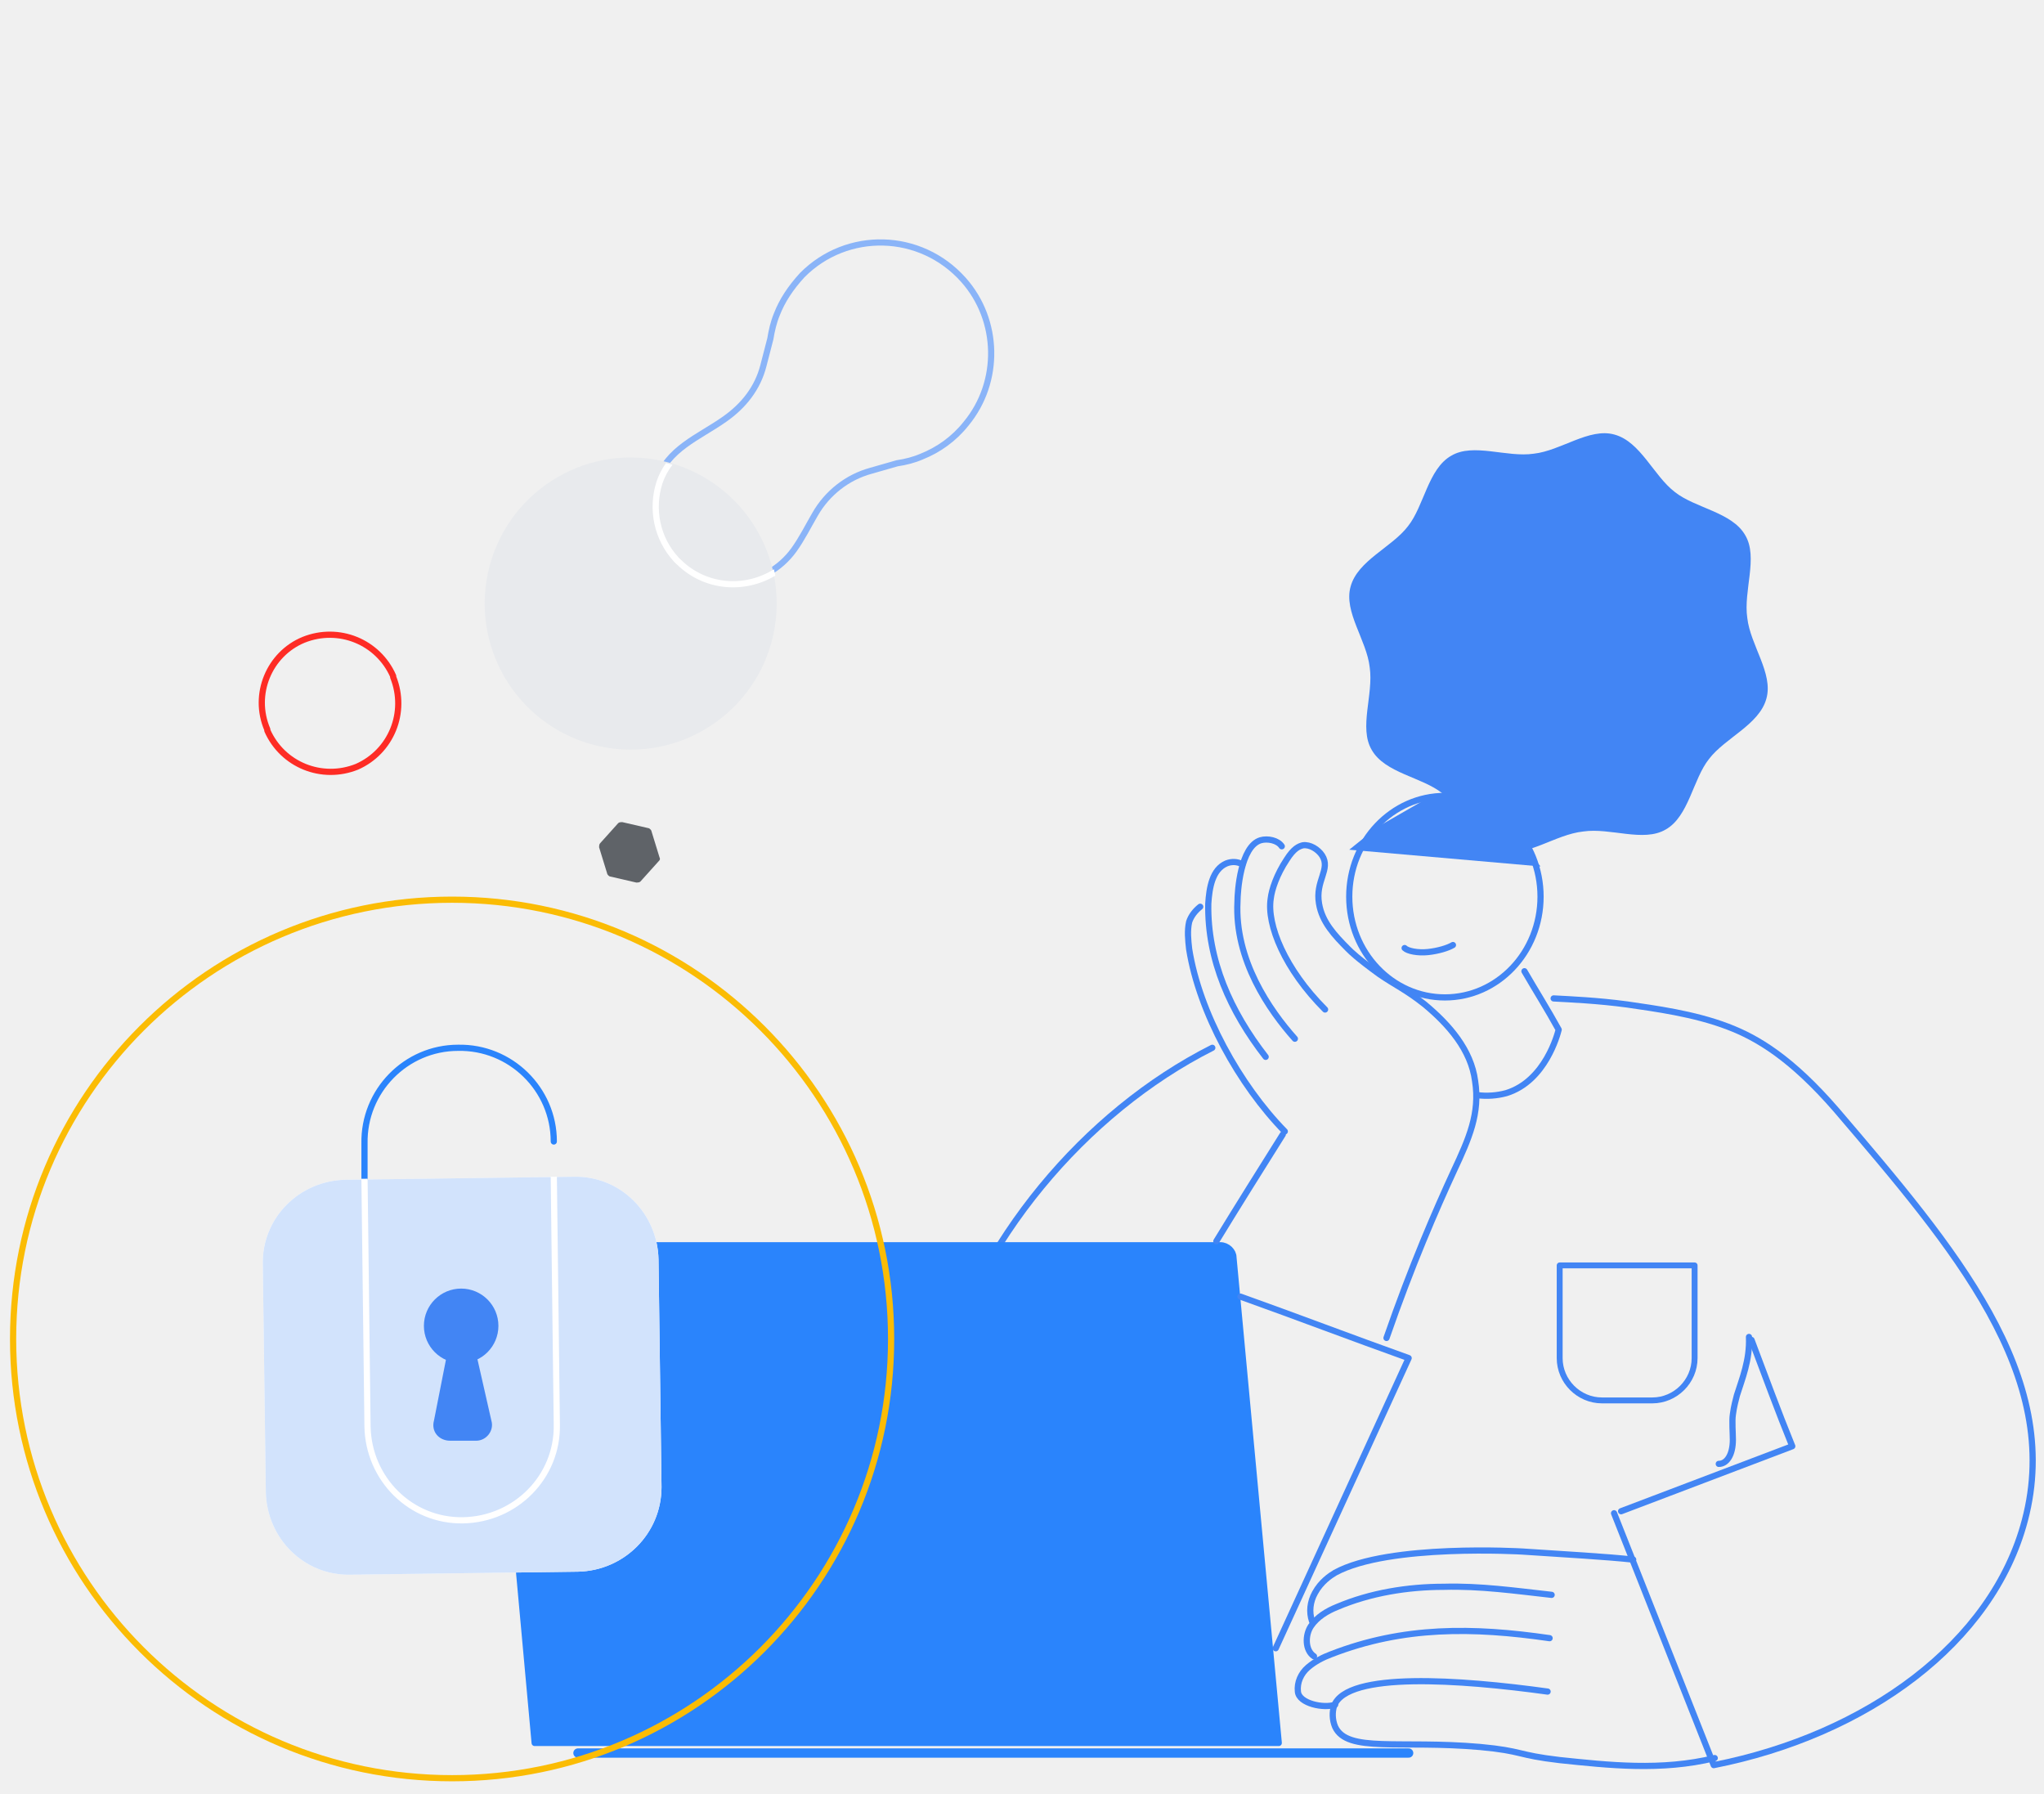
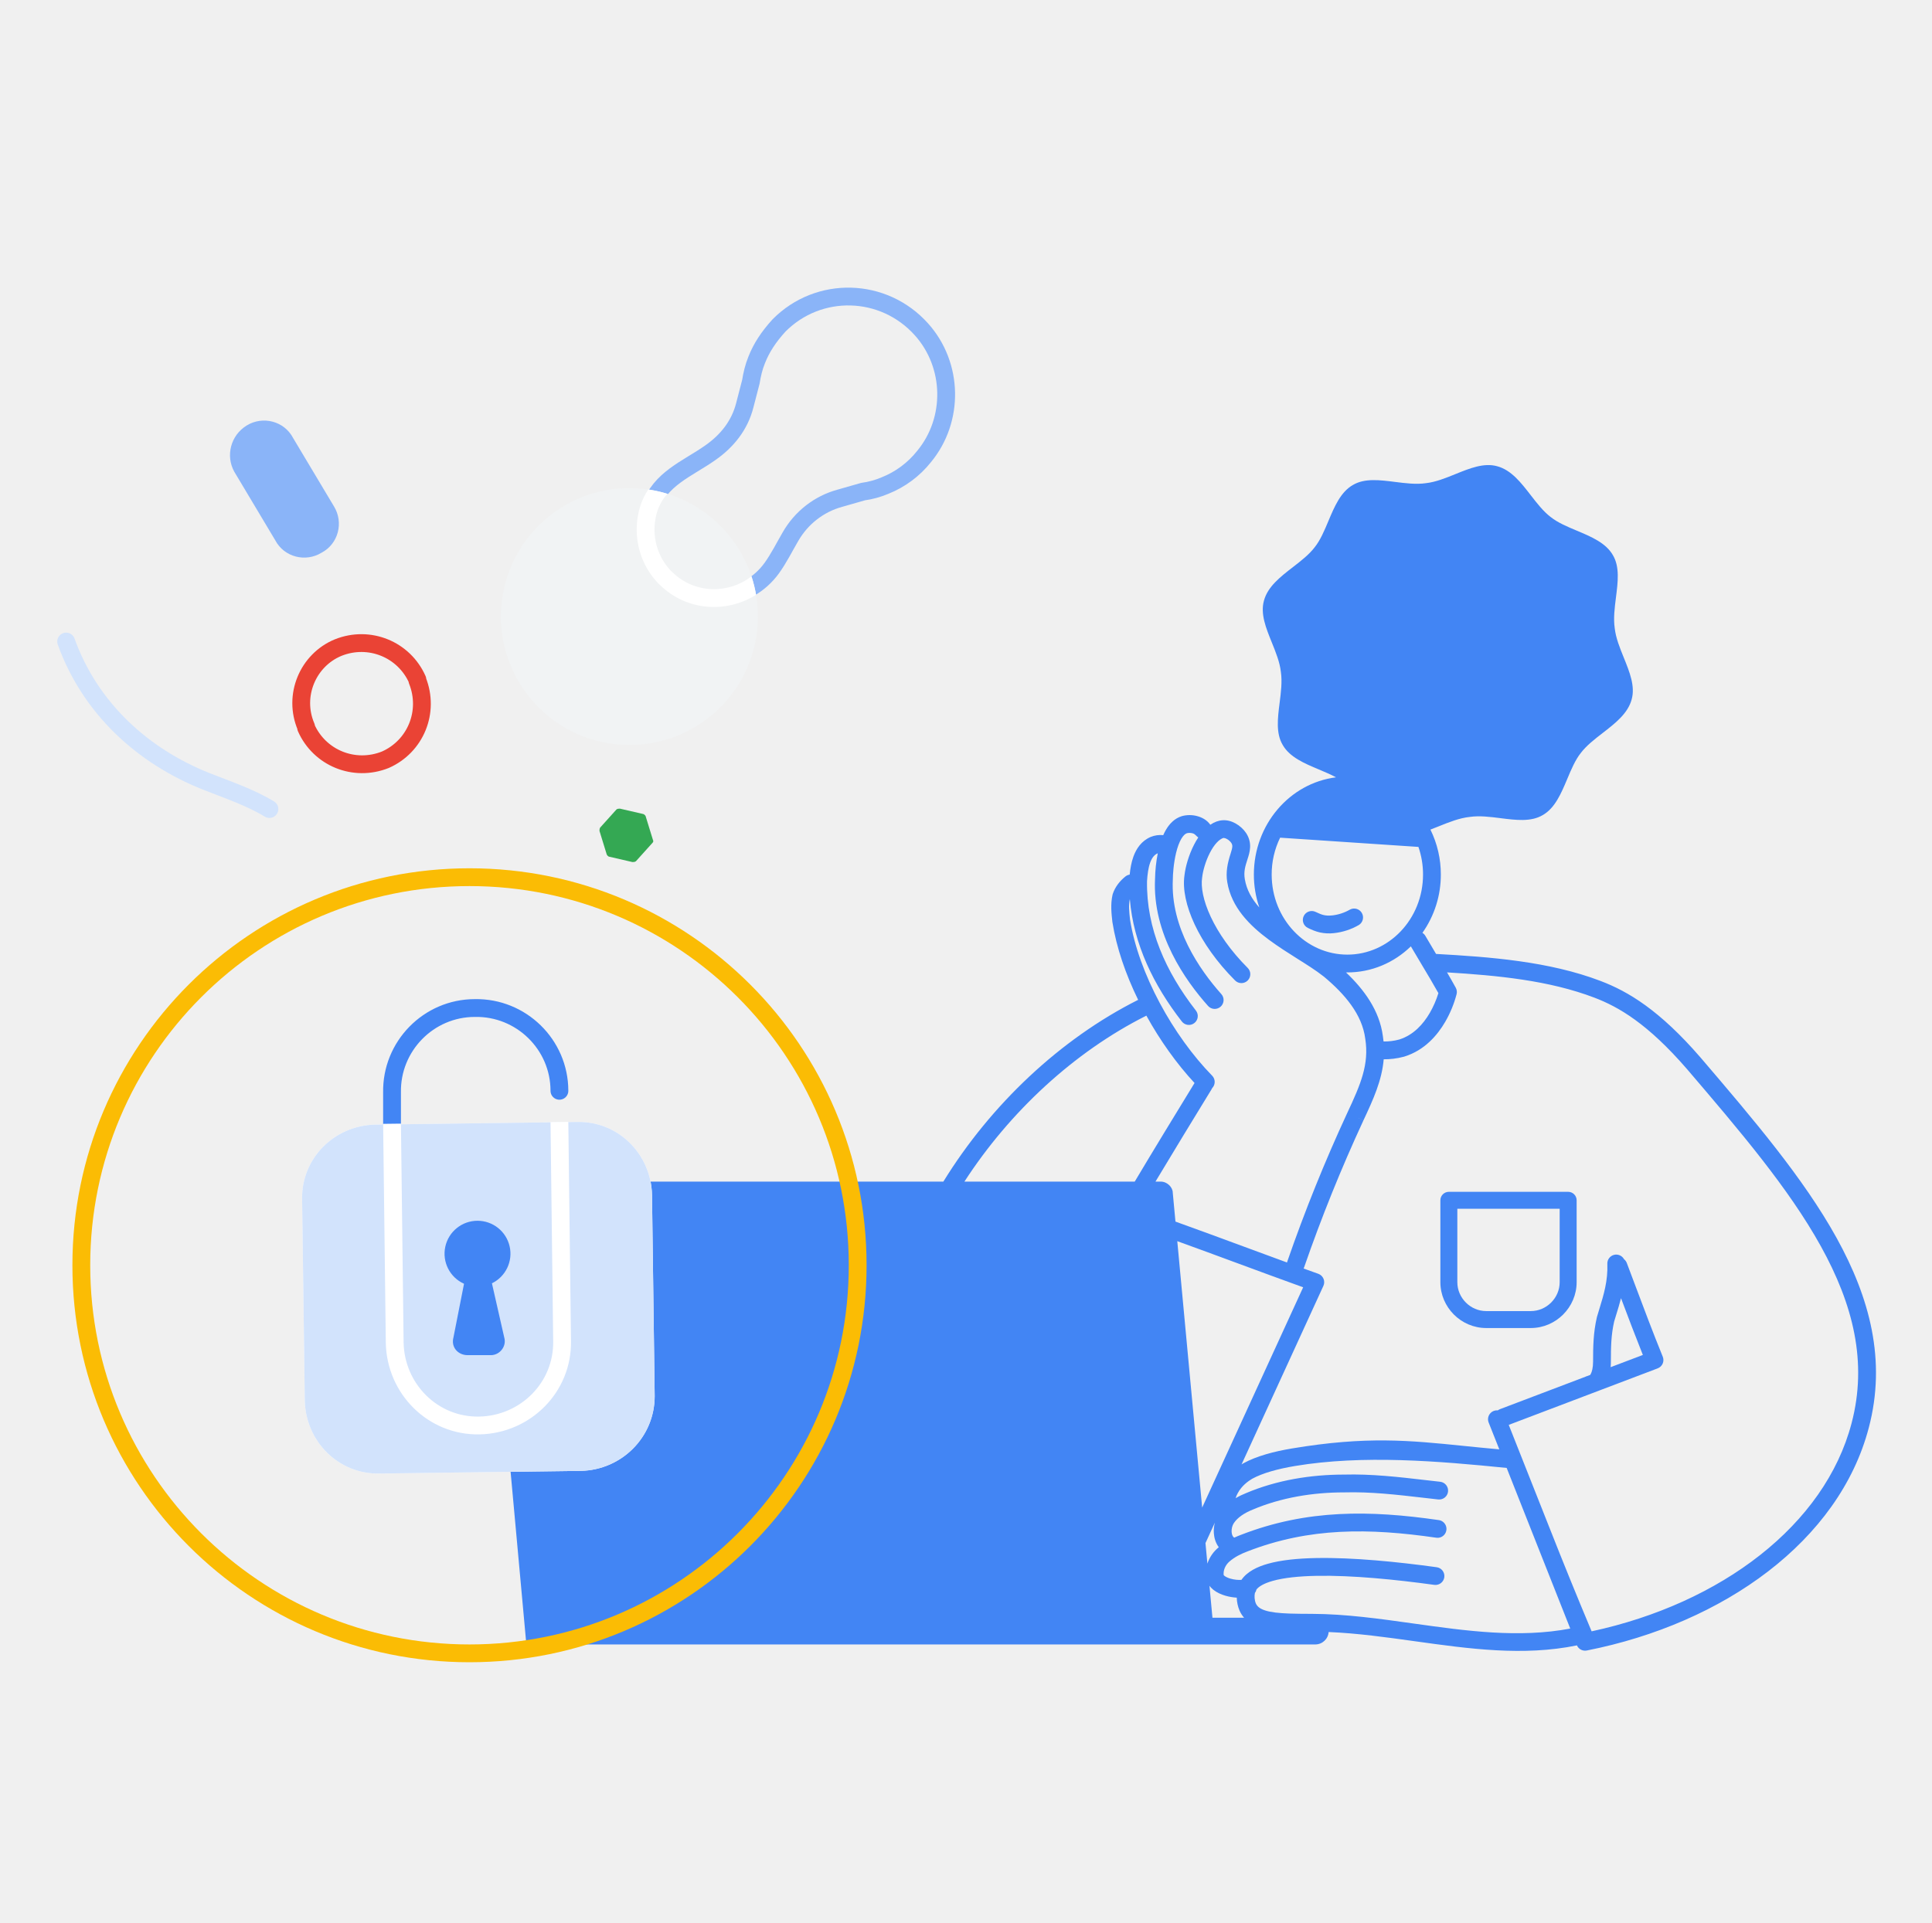
- <svg xmlns="http://www.w3.org/2000/svg" width="660" height="579" viewBox="0 0 660 579" fill="none">
-   <path d="M497.438 279.742l-61.773-5.408 9.237-7.4 17.32-9.962 12.99 1.423 13.278 10.816 8.948 10.531z" fill="#4285F4" />
-   <path d="M469.153 305.113c-1.626.976-4.877 1.952-8.128 2.277-3.252.326-6.503-.325-7.478-1.301M431.113 550.375c-3.576 1.301-11.704-.325-12.029-4.228-.326-2.928.975-5.855 3.251-7.807s4.877-3.253 7.478-4.229c23.409-9.108 45.842-8.782 70.551-5.204" stroke="#4285F4" stroke-width="2" stroke-miterlimit="10" stroke-linecap="round" stroke-linejoin="round" />
-   <path d="M501.015 514.92c-11.705-1.301-23.084-2.928-34.789-2.603-11.704 0-23.733 1.952-34.463 6.506-3.251 1.301-6.502 3.253-8.453 6.18-1.951 2.928-1.951 7.807.976 9.759" stroke="#4285F4" stroke-width="2" stroke-miterlimit="10" stroke-linecap="round" stroke-linejoin="round" />
-   <path d="M423.636 523.377c-.976-2.928-.651-6.18.975-9.108 1.951-3.578 4.877-5.53 6.502-6.505 17.232-9.434 60.473-6.831 60.473-6.831 14.631.975 26.66 1.626 35.764 2.602M499.714 546.147c-28.285-3.904-64.699-6.506-68.926 4.554-.65 1.951-.65 4.554.325 6.83 3.902 8.458 20.808 4.229 46.818 6.506 13.98 1.301 11.704 2.602 25.685 4.229 15.606 1.626 32.837 3.578 50.069-.651M328.7 561.435c-26.986-26.998-37.064-71.887-25.685-114.824 12.029-45.54 47.143-87.501 88.433-108.319M565.559 432.624c4.277 11.326 8.554 22.985 13.16 34.311l-55.271 20.986" stroke="#4285F4" stroke-width="2" stroke-miterlimit="10" stroke-linecap="round" stroke-linejoin="round" />
-   <path d="M521.172 488.572c10.729 26.998 21.459 54.322 32.188 81.32 49.418-9.758 90.059-39.359 100.463-79.043 12.354-46.841-22.759-87.826-60.798-132.39-14.631-16.914-25.685-23.42-35.114-26.998-11.054-4.229-23.734-5.855-32.512-7.156-9.754-1.301-17.882-1.626-23.734-1.952" stroke="#4285F4" stroke-width="2" stroke-miterlimit="10" stroke-linecap="round" stroke-linejoin="round" />
-   <path d="M564.739 431.648c.325 7.481-2.276 13.662-3.902 18.866-.325 1.301-.975 3.578-1.3 6.18-.325 1.952 0 6.181 0 8.132 0 4.88-1.951 7.807-4.552 7.807M492.236 313.571c3.577 6.18 7.478 12.36 11.055 18.866-.326 1.301-4.227 16.589-16.907 20.493a24.23 24.23 0 0 1-9.428.65" stroke="#4285F4" stroke-width="2" stroke-miterlimit="10" stroke-linecap="round" stroke-linejoin="round" />
-   <path d="M533.527 452.14h-16.256c-7.478 0-13.656-6.18-13.656-13.661v-29.926h43.567v29.926c0 7.481-6.177 13.661-13.655 13.661z" stroke="#4285F4" stroke-width="1.905" stroke-miterlimit="10" stroke-linecap="round" stroke-linejoin="round" />
-   <path d="M466.552 322.028c17.058 0 30.886-14.563 30.886-32.528 0-17.965-13.828-32.528-30.886-32.528-17.059 0-30.887 14.563-30.887 32.528 0 17.965 13.828 32.528 30.887 32.528z" stroke="#4285F4" stroke-width="2" stroke-miterlimit="10" stroke-linecap="round" stroke-linejoin="round" />
-   <path d="M511.197 268.461c8.779-1.302 19.508 3.578 26.66-.651 7.478-4.229 8.779-16.264 13.981-22.77 5.202-6.831 16.256-11.059 18.532-19.517 2.276-8.132-5.202-17.239-6.178-26.022-1.3-8.783 3.577-19.517-.65-26.673-4.226-7.482-16.256-8.783-22.758-13.987-6.828-5.205-11.055-16.264-19.508-18.541-8.128-2.277-17.231 5.204-26.01 6.18-8.778 1.301-19.507-3.578-26.66.651-7.478 4.228-8.778 16.264-13.98 22.769-5.202 6.831-16.256 11.06-18.532 19.517-2.276 8.132 5.202 17.24 6.177 26.023 1.301 8.782-3.576 19.517.65 26.673 4.227 7.481 16.257 8.782 22.759 13.987 6.828 5.204 11.054 16.264 19.507 18.541 7.803 2.277 16.907-5.205 26.01-6.18z" fill="#4285F4" />
-   <path d="M161.911 402.047h232.138c2.276 0 4.227 1.952 4.227 3.904l14.63 156.785H172.64l-14.305-156.785c-.325-1.952 1.3-3.904 3.576-3.904z" fill="#2A84FC" stroke="#2A84FC" stroke-width="2" stroke-miterlimit="10" stroke-linecap="round" stroke-linejoin="round" />
-   <path d="M186.621 565.989h268.226" stroke="#2A84FC" stroke-width="3" stroke-miterlimit="10" stroke-linecap="round" stroke-linejoin="round" />
-   <path d="M414.207 366.266c-7.153 11.385-14.306 22.77-21.458 34.48M427.862 325.931c-13.005-13.011-18.857-27.323-17.556-35.78.325-2.928 1.95-7.807 5.202-12.686 2.275-3.578 3.901-4.229 5.201-4.554 2.276-.326 4.877 1.301 6.178 3.252 2.926 4.554-2.276 8.133-.976 15.614.976 5.855 4.877 10.084 9.429 14.638.975.975 2.926 2.927 10.079 8.132 5.202 3.578 8.453 4.879 14.63 9.758 7.803 6.506 14.956 14.638 16.257 24.721 1.625 10.409-1.951 18.541-6.828 28.95-5.852 12.686-13.655 30.577-21.783 53.997" stroke="#4285F4" stroke-width="2" stroke-miterlimit="10" stroke-linecap="round" stroke-linejoin="round" />
-   <path d="M413.882 273.236c-1.301-1.952-4.552-2.602-6.828-1.952-6.503 1.952-7.478 16.59-7.478 19.842-.975 18.867 10.404 35.131 18.532 44.239" stroke="#4285F4" stroke-width="2" stroke-miterlimit="10" stroke-linecap="round" stroke-linejoin="round" />
-   <path d="M401.202 279.091c-1.626-.976-3.577-.976-5.202-.325-4.552 1.951-5.527 7.806-5.852 13.011-.325 18.216 7.152 34.805 18.532 49.442" stroke="#4285F4" stroke-width="2" stroke-miterlimit="10" stroke-linecap="round" stroke-linejoin="round" />
-   <path d="M414.857 365.29c-14.631-14.962-27.636-38.383-30.887-58.875-.325-2.928-.65-5.855 0-8.783.65-1.952 1.951-3.578 3.576-4.879M400.552 418.637c18.207 6.505 36.088 13.336 54.295 19.842l-42.916 93.681" stroke="#4285F4" stroke-width="2" stroke-miterlimit="10" stroke-linecap="round" stroke-linejoin="round" />
-   <path d="M186.621 507.438l-73.478.976c-14.955.325-26.985-11.71-27.31-26.673l-.975-73.513c-.326-14.963 11.704-26.999 26.66-27.324l73.803-.976c14.955-.325 26.985 11.71 27.31 26.673l.975 73.514c0 14.963-12.029 26.998-26.985 27.323z" fill="#fff" />
-   <path d="M117.695 380.579v-11.385c-.325-16.915 13.33-30.902 30.236-30.902 16.907-.325 30.887 13.337 30.887 30.251" stroke="#2A84FC" stroke-width="2" stroke-miterlimit="10" stroke-linecap="round" stroke-linejoin="round" />
-   <path d="M186.621 507.438l-73.478.976c-14.955.325-26.985-11.71-27.31-26.673l-.975-73.513c-.326-14.963 11.704-26.999 26.66-27.324l73.803-.976c14.955-.325 26.985 11.71 27.31 26.673l.975 73.514c0 14.963-12.029 26.998-26.985 27.323z" fill="#D2E3FC" />
-   <path d="M117.695 380.579l.975 80.019c.326 16.914 13.981 30.576 30.887 30.251 16.907-.325 30.562-13.987 30.237-30.902l-.976-80.019" stroke="#fff" stroke-width="2" stroke-miterlimit="10" stroke-linejoin="round" />
-   <path d="M153.783 465.152h-8.453c-3.576 0-6.177-2.928-5.202-6.506l4.227-21.468h9.428l4.877 21.468c.976 3.253-1.625 6.506-4.877 6.506z" fill="#4285F4" />
-   <path d="M148.907 440.105c6.643 0 12.029-5.388 12.029-12.035s-5.386-12.036-12.029-12.036c-6.644 0-12.03 5.389-12.03 12.036 0 6.647 5.386 12.035 12.03 12.035z" fill="#4285F4" />
-   <path d="M145.981 574.121c78.288 0 141.753-63.496 141.753-141.823 0-78.326-63.465-141.822-141.753-141.822-78.289 0-141.754 63.496-141.754 141.822 0 78.327 63.465 141.823 141.754 141.823z" stroke="#FBBC04" stroke-width="2" stroke-miterlimit="10" stroke-linecap="round" stroke-linejoin="round" />
-   <path d="M212.956 276.814l-2.601-8.457c0-.326-.651-.976-.976-.976l-8.453-1.952c-.325 0-.975 0-1.3.325l-5.853 6.506c-.325.325-.325.976-.325 1.301l2.601 8.458c0 .325.65.975.976.975l8.453 1.952c.325 0 .975 0 1.3-.325l5.852-6.506c.326-.325.651-.65.326-1.301z" fill="#5F6368" />
-   <path d="M98.02 206.574c11.379-4.554 24.059.651 28.935 11.71v.326c4.552 11.385-.65 24.07-11.704 28.95-11.379 4.554-24.059-.651-28.936-11.71v-.326c-4.877-11.385.65-24.396 11.704-28.95z" stroke="#FE2C25" stroke-width="2" stroke-miterlimit="10" stroke-linecap="round" stroke-linejoin="round" />
-   <path d="M250.857 101.445c-1.091 2.643-1.698 5.365-2.118 7.951l-2.224 8.598c-1.852 7.33-6.422 13.058-12.581 17.366-8.409 5.933-18.411 9.45-21.969 20.154-2.707 8.519-.766 17.96 5.273 24.582.27.376.566.59.997.992 11.13 10.934 29.165 8.889 38.14-3.589 2.565-3.565 4.537-7.558 6.831-11.499 3.922-6.828 10.374-11.918 17.991-13.998l8.502-2.434c2.711-.389 5.474-1.101 7.967-2.189 5.308-2.124 10.343-5.619 14.298-10.617 11.12-13.456 10.723-33.43-.897-46.435-13.858-15.525-37.596-16.066-52.04-1.49-3.824 4.19-6.467 8.239-8.17 12.608z" stroke="#8AB4F8" stroke-width="2" stroke-miterlimit="10" stroke-linecap="round" stroke-linejoin="round" />
-   <path d="M250.182 202.435c4.176-25.712-13.273-49.942-38.972-54.119-25.699-4.178-49.918 13.279-54.093 38.991-4.175 25.712 13.273 49.942 38.972 54.119 25.7 4.178 49.918-13.279 54.093-38.991z" fill="#E8EAED" />
-   <path fill-rule="evenodd" clip-rule="evenodd" d="M215.048 149.512a22.3 22.3 0 0 0-3.075 6.032l-.004.013c-2.815 8.851-.801 18.668 5.488 25.578.263.35.575.627.853.873.082.072.16.142.234.21 8.892 8.707 21.97 9.511 31.818 3.629a46.135 46.135 0 0 0-.469-2.059c-9.176 5.819-21.596 5.189-29.96-3.008a16.648 16.648 0 0 0-.43-.39c-.22-.196-.329-.293-.46-.475a1.039 1.039 0 0 0-.074-.09c-5.82-6.367-7.703-15.451-5.096-23.655a20.322 20.322 0 0 1 3.269-6.119 46.511 46.511 0 0 0-2.094-.539z" fill="#fff" />
+ <svg xmlns="http://www.w3.org/2000/svg" width="217" height="216" viewBox="0 0 217 216" fill="none">
+   <path fill-rule="evenodd" clip-rule="evenodd" d="M161.781 134.85c0-.526.426-.952.952-.952h13.4c.526 0 .953.426.953.952v9.2c0 2.826-2.327 5.152-5.153 5.152h-5c-2.826 0-5.152-2.326-5.152-5.152v-9.2zm1.905.952v8.248c0 1.774 1.473 3.248 3.247 3.248h5c1.774 0 3.248-1.474 3.248-3.248v-8.248h-11.495z" fill="#4285F4" />
+   <path d="M152.648 103.908a1.001 1.001 0 0 0-1.029-1.715 5.083 5.083 0 0 1-1.976.651c-.413.041-.7.02-.953-.037-.262-.06-.533-.167-.918-.355a.999.999 0 1 0-.878 1.797c.434.212.868.398 1.355.509a4.866 4.866 0 0 0 1.593.076 7.084 7.084 0 0 0 2.806-.926z" fill="#4285F4" />
+   <path fill-rule="evenodd" clip-rule="evenodd" d="M168.543 91.92c-1.182-.15-2.38-.3-3.478-.138-1.157.124-2.314.59-3.443 1.044-.322.13-.642.258-.958.377a11.386 11.386 0 0 1 1.169 5.047 11.32 11.32 0 0 1-2.067 6.554.993.993 0 0 1 .333.345c.382.66.786 1.335 1.197 2.023 5.995.335 12.677.82 18.493 3.043 3.077 1.168 6.609 3.275 11.2 8.581l.005.005.129.151c5.786 6.775 11.429 13.383 15.148 20.101 3.761 6.796 5.617 13.817 3.629 21.351-3.333 12.708-16.261 21.985-31.673 25.027a1 1 0 0 1-1.108-.575c-6.028 1.233-12.105.385-18.172-.462-3.245-.453-6.487-.906-9.717-1.039a1.501 1.501 0 0 1-1.497 1.395h-82.5c-.338 0-.65-.112-.9-.3h-5.24l-4.605-50.444c-.105-.628.418-1.256 1.15-1.256h50.32c5.338-8.673 13.143-16.018 21.825-20.393l.053-.025c-1.405-2.876-2.439-5.881-2.89-8.725l-.003-.016-.001-.01-.003-.021-.006-.06c-.096-.861-.212-1.903.024-2.967.007-.033.017-.067.027-.099.276-.826.814-1.476 1.424-1.965a.997.997 0 0 1 .477-.208c.066-.663.184-1.374.42-2.026.318-.877.891-1.757 1.934-2.204l.023-.01c.42-.168.904-.247 1.391-.194.095-.215.2-.424.317-.621.376-.634.941-1.263 1.776-1.514l.013-.004a3.286 3.286 0 0 1 1.687-.006c.522.135 1.113.428 1.495.978.896-.612 1.862-.69 2.84-.147.47.261.892.644 1.184 1.082l.009.014c.724 1.125.385 2.175.153 2.896l-.023.072c-.234.727-.434 1.347-.286 2.202l.002.007c.195 1.174.776 2.212 1.626 3.171a11.439 11.439 0 0 1-.613-3.707c0-5.581 3.992-10.26 9.226-10.92-.596-.323-1.257-.6-1.923-.88-1.63-.685-3.287-1.381-4.071-2.768-.771-1.305-.557-2.998-.339-4.722.15-1.183.302-2.38.139-3.478-.121-1.094-.571-2.204-1.016-3.303-.655-1.616-1.3-3.21-.884-4.697.425-1.579 1.845-2.678 3.254-3.768.911-.706 1.818-1.407 2.446-2.232.635-.794 1.081-1.856 1.532-2.929.685-1.63 1.381-3.287 2.768-4.071 1.305-.771 2.998-.557 4.722-.339 1.183.15 2.38.302 3.478.139 1.094-.122 2.204-.571 3.303-1.017 1.616-.654 3.21-1.3 4.697-.883 1.579.425 2.678 1.845 3.768 3.254.706.911 1.407 1.817 2.232 2.446.794.635 1.856 1.081 2.929 1.532 1.63.685 3.287 1.38 4.071 2.768.771 1.305.557 2.997.339 4.722-.15 1.182-.302 2.38-.139 3.478.122 1.093.571 2.203 1.017 3.303.654 1.616 1.3 3.21.883 4.697-.425 1.579-1.845 2.678-3.254 3.768-.911.705-1.817 1.407-2.446 2.232-.635.794-1.081 1.855-1.532 2.929-.685 1.63-1.381 3.287-2.768 4.07-1.305.772-2.998.558-4.722.34zm-39.787 22.182c-.023.015-.048.028-.073.041-8.004 4.034-15.245 10.71-20.36 18.607h19.129c2.24-3.754 4.48-7.42 6.717-11.077-1.989-2.143-3.864-4.763-5.413-7.571zm1.607 18.648h-.581c2.1-3.504 4.201-6.939 6.304-10.378.025-.041.047-.084.066-.127a1 1 0 0 0-.004-1.394c-4.374-4.472-8.255-11.477-9.224-17.535-.099-.893-.168-1.607-.026-2.296l.003-.008c.421 5.074 2.68 9.685 5.843 13.752a1 1 0 0 0 1.579-1.228c-3.406-4.378-5.578-9.253-5.49-14.546.049-.77.143-1.495.353-2.075.205-.567.479-.886.83-1.04l.012-.006.011-.004a16.426 16.426 0 0 0-.306 2.858c-.31 6.201 3.415 11.449 5.954 14.293a1 1 0 1 0 1.492-1.332c-2.457-2.752-5.726-7.494-5.447-12.882l.001-.052c0-.444.071-1.735.371-2.962.151-.614.347-1.159.586-1.563.24-.404.461-.564.625-.615.162-.045.401-.051.631.008.313.08.391.307.642.47-.178.267-.334.54-.47.805-.595 1.156-.967 2.472-1.076 3.426-.235 1.57.197 3.522 1.135 5.53.954 2.04 2.475 4.234 4.549 6.308a.999.999 0 1 0 1.414-1.414c-1.926-1.926-3.305-3.932-4.151-5.742-.857-1.833-1.125-3.372-.967-4.399l.002-.013.003-.029c.079-.707.378-1.8.869-2.752.497-.966 1.048-1.52 1.52-1.67a.85.85 0 0 1 .394.124c.202.112.379.277.487.436.167.264.162.46-.078 1.208-.342 1.054-.564 2.1-.372 3.212.475 2.838 2.526 4.87 4.674 6.46 1.04.771 2.152 1.473 3.186 2.126 1.018.643 2.05 1.277 2.996 2.023 2.35 1.96 4.289 4.246 4.638 6.951l.004.026c.447 2.861-.507 5.1-2.017 8.322l-.003.005a179.818 179.818 0 0 0-6.736 16.691.803.803 0 0 0-.033.116c-1.611-.588-3.217-1.182-4.826-1.776l-.003-.001c-2.557-.944-5.119-1.891-7.701-2.818l-.302-3.237c0-.628-.628-1.256-1.361-1.256zm1.868 6.693l2.795 29.932 11.344-24.751c-2.456-.884-4.893-1.785-7.327-2.684h-.002l-.002-.001-.002-.001c-2.267-.837-4.53-1.673-6.806-2.495zm3.166 33.911l.216 2.315a3.96 3.96 0 0 1 1.279-1.841c-.357-.478-.519-1.054-.554-1.582-.026-.39.013-.794.114-1.182l-1.01 2.203a.893.893 0 0 1-.045.087zm4.053-8.831c.066-.042.128-.079.184-.113l.019-.012.015-.008c1.472-.805 3.428-1.321 5.458-1.661 8.36-1.396 13.172-.906 19.314-.281 1.251.127 2.557.26 3.96.384l-1.196-3.013a1 1 0 0 1 1.023-1.365c.075-.057.159-.104.251-.139l9.595-3.641c.068-.035.14-.063.215-.082l.318-.121a.905.905 0 0 0 .055-.087c.139-.249.272-.711.272-1.415 0-1.663.022-3.232.426-4.979l.005-.02.005-.02.004-.012c.088-.306.182-.613.277-.922.471-1.535.96-3.13.884-5.026a1 1 0 0 1 1.876-.521.99.99 0 0 1 .311.428c.28.741.56 1.486.84 2.232l.017.044v.001c1.034 2.756 2.076 5.531 3.181 8.247a.998.998 0 0 1-.571 1.312l-6.543 2.483c-.317.127-.563.211-.873.332l-9.312 3.534a6429.06 6429.06 0 0 1 4.55 11.494l.001.001.002.005a547.099 547.099 0 0 0 4.756 11.695c14.556-3.138 26.194-11.932 29.197-23.381v-.001c1.812-6.866.168-13.345-3.445-19.873-3.621-6.542-9.154-13.021-15.008-19.876l-.036-.042-.002-.002c-4.407-5.092-7.674-6.984-10.396-8.017l-.003-.001c-5.08-1.942-10.926-2.499-16.546-2.838.333.57.662 1.145.979 1.722.122.221.156.48.094.724a12.496 12.496 0 0 1-1.28 3.111c-.866 1.487-2.31 3.199-4.596 3.903l-.012.003-.019.006c-.821.224-1.592.3-2.28.294-.203 2.383-1.173 4.509-2.276 6.863l.001-.003-.908-.419.906.424.001-.002a177.715 177.715 0 0 0-6.662 16.506 1.202 1.202 0 0 1-.059.137c.549.199 1.099.396 1.651.593a1.002 1.002 0 0 1 .572 1.359l-9.192 20.056zm-1.603-65.405v-.004l.001.007-.001-.003zm17.476 17.291c-.379-2.908-2.149-5.274-4.144-7.16l.078.001c2.788.021 5.327-1.098 7.21-2.928.407.699.817 1.383 1.226 2.066l.001.002.001.001v.001a120.642 120.642 0 0 1 1.865 3.184 10.818 10.818 0 0 1-.966 2.221c-.733 1.259-1.834 2.493-3.44 2.992a6.354 6.354 0 0 1-1.754.22c-.02-.198-.045-.398-.077-.6zm-19.477 61.755l.335 3.586h3.554a3.12 3.12 0 0 1-.495-.764l-.005-.011-.006-.014a4.032 4.032 0 0 1-.318-1.467 5.907 5.907 0 0 1-1.266-.216c-.465-.135-.951-.346-1.35-.66a2.543 2.543 0 0 1-.449-.454zm23.471-83.015l-15.535-1.038a9.387 9.387 0 0 0-.949 4.139c0 5.02 3.854 9 8.5 9 4.647 0 8.5-3.98 8.5-9a9.487 9.487 0 0 0-.516-3.101zm21.588 58.45l3.619-1.374a321.712 321.712 0 0 1-2.454-6.378c-.168.663-.357 1.275-.529 1.832l-.001.001c-.085.276-.166.539-.239.787-.342 1.493-.368 2.853-.368 4.502 0 .215-.009.425-.028.63zm-8.745 18.736l-.016-.042-.004-.008a8124.44 8124.44 0 0 0-2.913-7.366c-7.658-.771-16.153-1.49-23.772-.217-1.944.325-3.632.793-4.809 1.433-.45.271-1.154.757-1.62 1.611l-.003.007a2.749 2.749 0 0 0-.239.565c.394-.232.797-.42 1.183-.575 3.442-1.459 7.271-2.074 10.968-2.076 3.117-.085 6.167.269 9.183.619.548.063 1.095.127 1.641.187a1 1 0 0 1-.221 1.988c-.565-.063-1.125-.127-1.68-.192-3.023-.35-5.915-.685-8.882-.602h-.028c-3.495 0-7.057.584-10.209 1.921l-.019.008c-.921.368-1.703.87-2.14 1.526-.168.253-.27.632-.246.991.024.362.157.547.269.622l.011.008.013.009c.257-.119.513-.224.765-.319 7.428-2.887 14.524-2.766 22.2-1.655a1 1 0 1 1-.287 1.979c-7.522-1.089-14.224-1.168-21.194 1.542l-.011.005c-.735.275-1.42.624-2.001 1.122-.479.411-.716.997-.657 1.531l.001.003c.01.015.035.044.09.088.133.104.359.219.669.309.449.13.903.163 1.236.138.642-.934 1.787-1.478 2.978-1.812 1.489-.419 3.381-.603 5.439-.641 4.129-.076 9.165.432 13.53 1.035a1 1 0 0 1-.273 1.981c-4.335-.598-9.249-1.09-13.22-1.016-1.992.037-3.687.215-4.936.566-1.033.29-1.576.645-1.83.968a.998.998 0 0 1-.178.392c-.072.354-.05.801.114 1.192.151.318.43.573 1.028.767.639.209 1.532.31 2.744.353.744.027 1.602.03 2.555.034h.007c3.752.015 7.558.549 11.371 1.085 5.907.829 11.83 1.661 17.601.567-1.397-3.518-2.793-7.051-4.189-10.583l-.016-.042-.003-.006zm-34.724 4.613l.001.002.001.002.001.002-.003-.006z" fill="#4285F4" />
+   <path d="M65.233 165.25l-22.6.3c-4.6.1-8.3-3.6-8.4-8.2l-.3-22.6c-.1-4.6 3.6-8.3 8.2-8.4l22.7-.3c4.6-.1 8.3 3.6 8.4 8.2l.3 22.6c0 4.6-3.7 8.3-8.3 8.4z" fill="#fff" />
+   <path d="M44.033 126.25v-3.5c-.1-5.2 4.1-9.5 9.3-9.5 5.2-.1 9.5 4.1 9.5 9.3" stroke="#4285F4" stroke-width="2" stroke-miterlimit="10" stroke-linecap="round" stroke-linejoin="round" />
+   <path d="M65.233 165.25l-22.6.3c-4.6.1-8.3-3.6-8.4-8.2l-.3-22.6c-.1-4.6 3.6-8.3 8.2-8.4l22.7-.3c4.6-.1 8.3 3.6 8.4 8.2l.3 22.6c0 4.6-3.7 8.3-8.3 8.4z" fill="#D2E3FC" />
+   <path d="M44.033 126.25l.3 24.6c.1 5.2 4.3 9.4 9.5 9.3 5.2-.1 9.4-4.3 9.3-9.5l-.3-24.6" stroke="#fff" stroke-width="2" stroke-miterlimit="10" stroke-linejoin="round" />
+   <path d="M55.253 144.177a3.7 3.7 0 0 0-1.62-7.027 3.7 3.7 0 0 0-1.514 7.077l-1.186 6.023c-.3 1.1.5 2 1.6 2h2.6c1 0 1.8-1 1.5-2l-1.38-6.073z" fill="#4285F4" />
+   <path d="M52.733 185.75c24.08 0 43.6-19.52 43.6-43.6 0-24.08-19.52-43.6-43.6-43.6-24.08 0-43.6 19.52-43.6 43.6 0 24.08 19.52 43.6 43.6 43.6z" stroke="#FBBC04" stroke-width="2" stroke-miterlimit="10" stroke-linecap="round" stroke-linejoin="round" />
+   <path d="M73.333 94.35l-.8-2.6c0-.1-.2-.3-.3-.3l-2.6-.6c-.1 0-.3 0-.4.1l-1.8 2c-.1.1-.1.3-.1.4l.8 2.6c0 .1.2.3.3.3l2.6.6c.1 0 .3 0 .4-.1l1.8-2c.1-.1.2-.2.1-.4z" fill="#34A853" />
+   <path d="M37.982 72.756c3.5-1.4 7.4.2 8.9 3.6v.1c1.4 3.5-.2 7.4-3.6 8.9-3.5 1.4-7.4-.2-8.9-3.6v-.1c-1.5-3.5.2-7.5 3.6-8.9z" stroke="#EA4335" stroke-width="2" stroke-miterlimit="10" stroke-linecap="round" stroke-linejoin="round" />
+   <path d="M84.99 40.437c-.335.812-.522 1.649-.65 2.444l-.685 2.643c-.57 2.254-1.975 4.015-3.87 5.34-2.586 1.823-5.662 2.905-6.757 6.195-.832 2.619-.235 5.521 1.622 7.557.083.116.174.182.307.305 3.423 3.362 8.97 2.733 11.731-1.103.789-1.096 1.395-2.324 2.101-3.535 1.206-2.1 3.19-3.664 5.534-4.304l2.615-.748a9.614 9.614 0 0 0 2.45-.673 10.615 10.615 0 0 0 4.398-3.264c3.42-4.137 3.298-10.277-.276-14.275-4.263-4.773-11.564-4.94-16.007-.459-1.176 1.289-1.989 2.534-2.512 3.877z" stroke="#8AB4F8" stroke-width="2" stroke-miterlimit="10" stroke-linecap="round" stroke-linejoin="round" />
+   <path d="M84.938 71.58c1.278-7.867-4.063-15.28-11.93-16.559-7.867-1.278-15.28 4.063-16.558 11.93-1.278 7.866 4.063 15.28 11.93 16.558 7.866 1.278 15.28-4.063 16.558-11.93z" fill="#F1F3F4" />
+   <path d="M71.928 56.816c-.936 2.942-.274 6.21 1.817 8.52.133.168.3.313.368.373l.02.017c3.029 2.956 7.49 3.171 10.788 1.1a14.35 14.35 0 0 0-.517-2.074c-2.6 2.01-6.395 1.971-8.883-.467a1.162 1.162 0 0 0-.012-.01l-.007-.008a6.175 6.175 0 0 0-.11-.099 3.41 3.41 0 0 1-.063-.057l-.011-.01a1.002 1.002 0 0 0-.067-.082c-1.617-1.768-2.146-4.299-1.42-6.59a5.596 5.596 0 0 1 1.127-1.952 14.562 14.562 0 0 0-2.144-.486 7.547 7.547 0 0 0-.882 1.812l-.004.013z" fill="#fff" />
+   <path d="M27.715 47.798c1.8-1.1 4.2-.5 5.2 1.4l4.6 7.7c1.1 1.8.5 4.2-1.4 5.2-1.8 1.1-4.2.5-5.2-1.4l-4.6-7.7c-1-1.8-.4-4.1 1.4-5.2z" fill="#8AB4F8" />
+   <path d="M7.429 72.075c2.674 7.448 8.562 12.875 15.79 15.73 2.17.867 4.83 1.741 7.043 3.09" stroke="#D2E3FC" stroke-width="2" stroke-miterlimit="10" stroke-linecap="round" stroke-linejoin="round" />
</svg>
